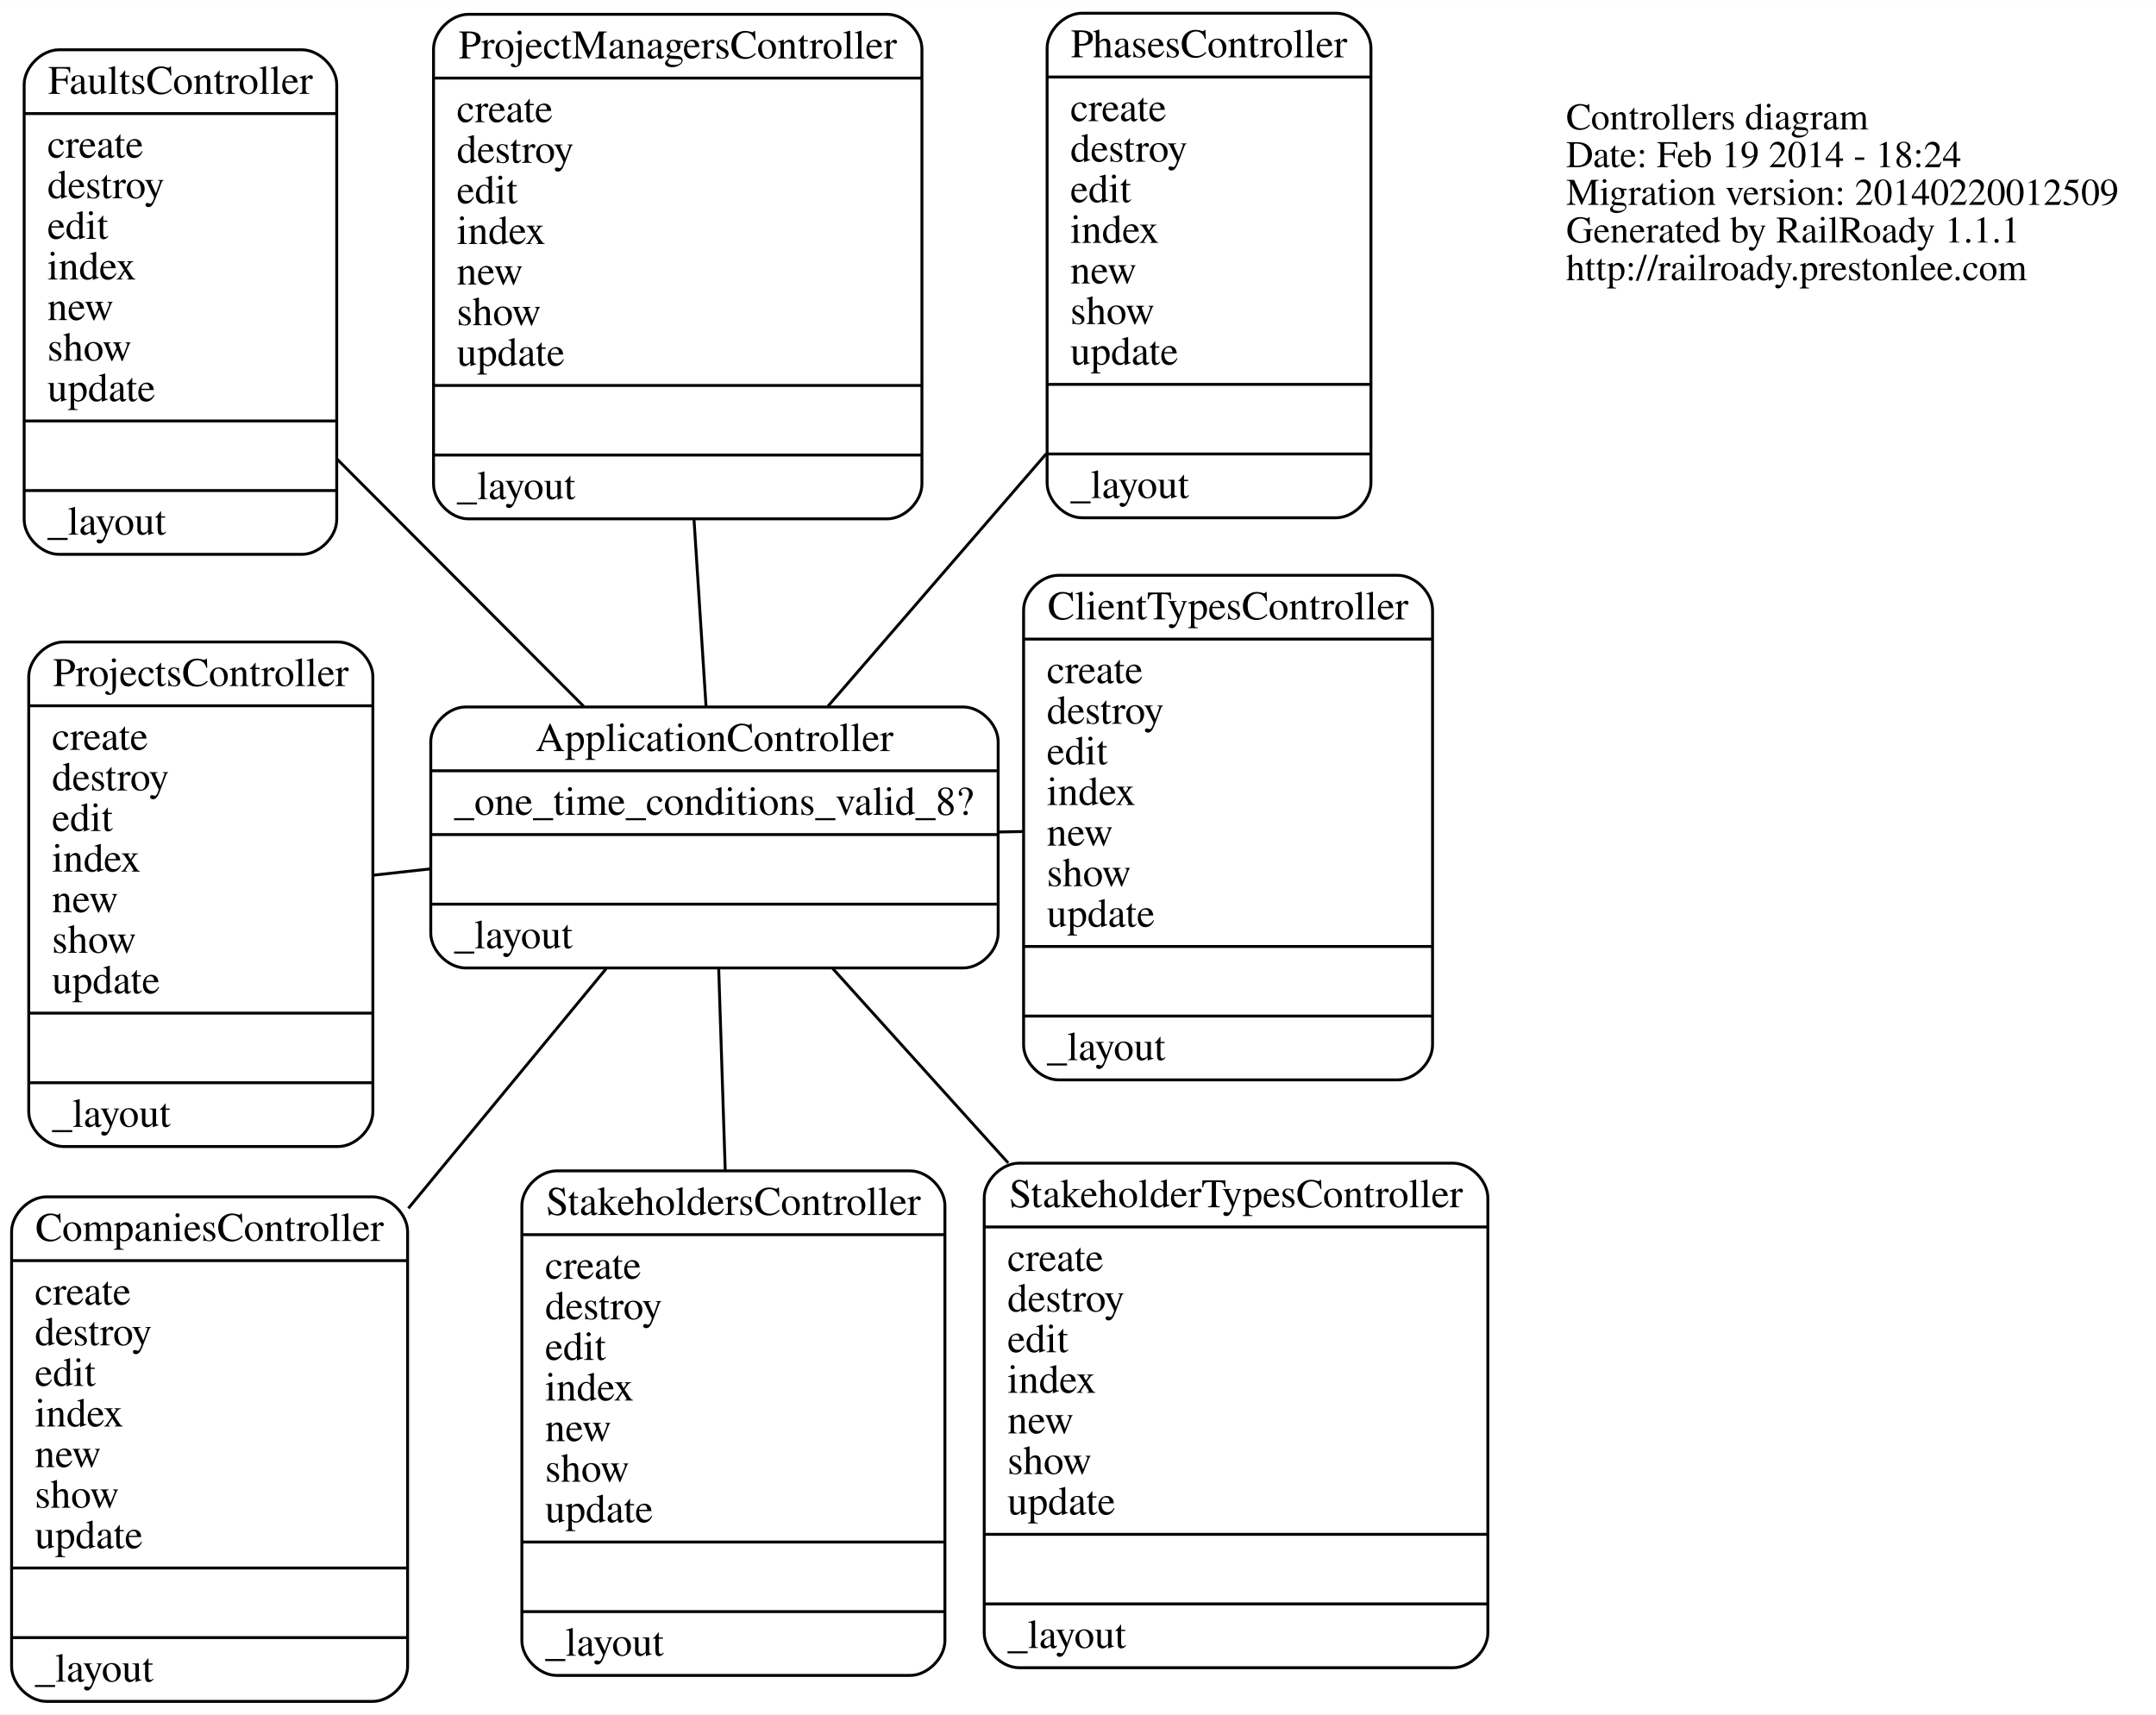
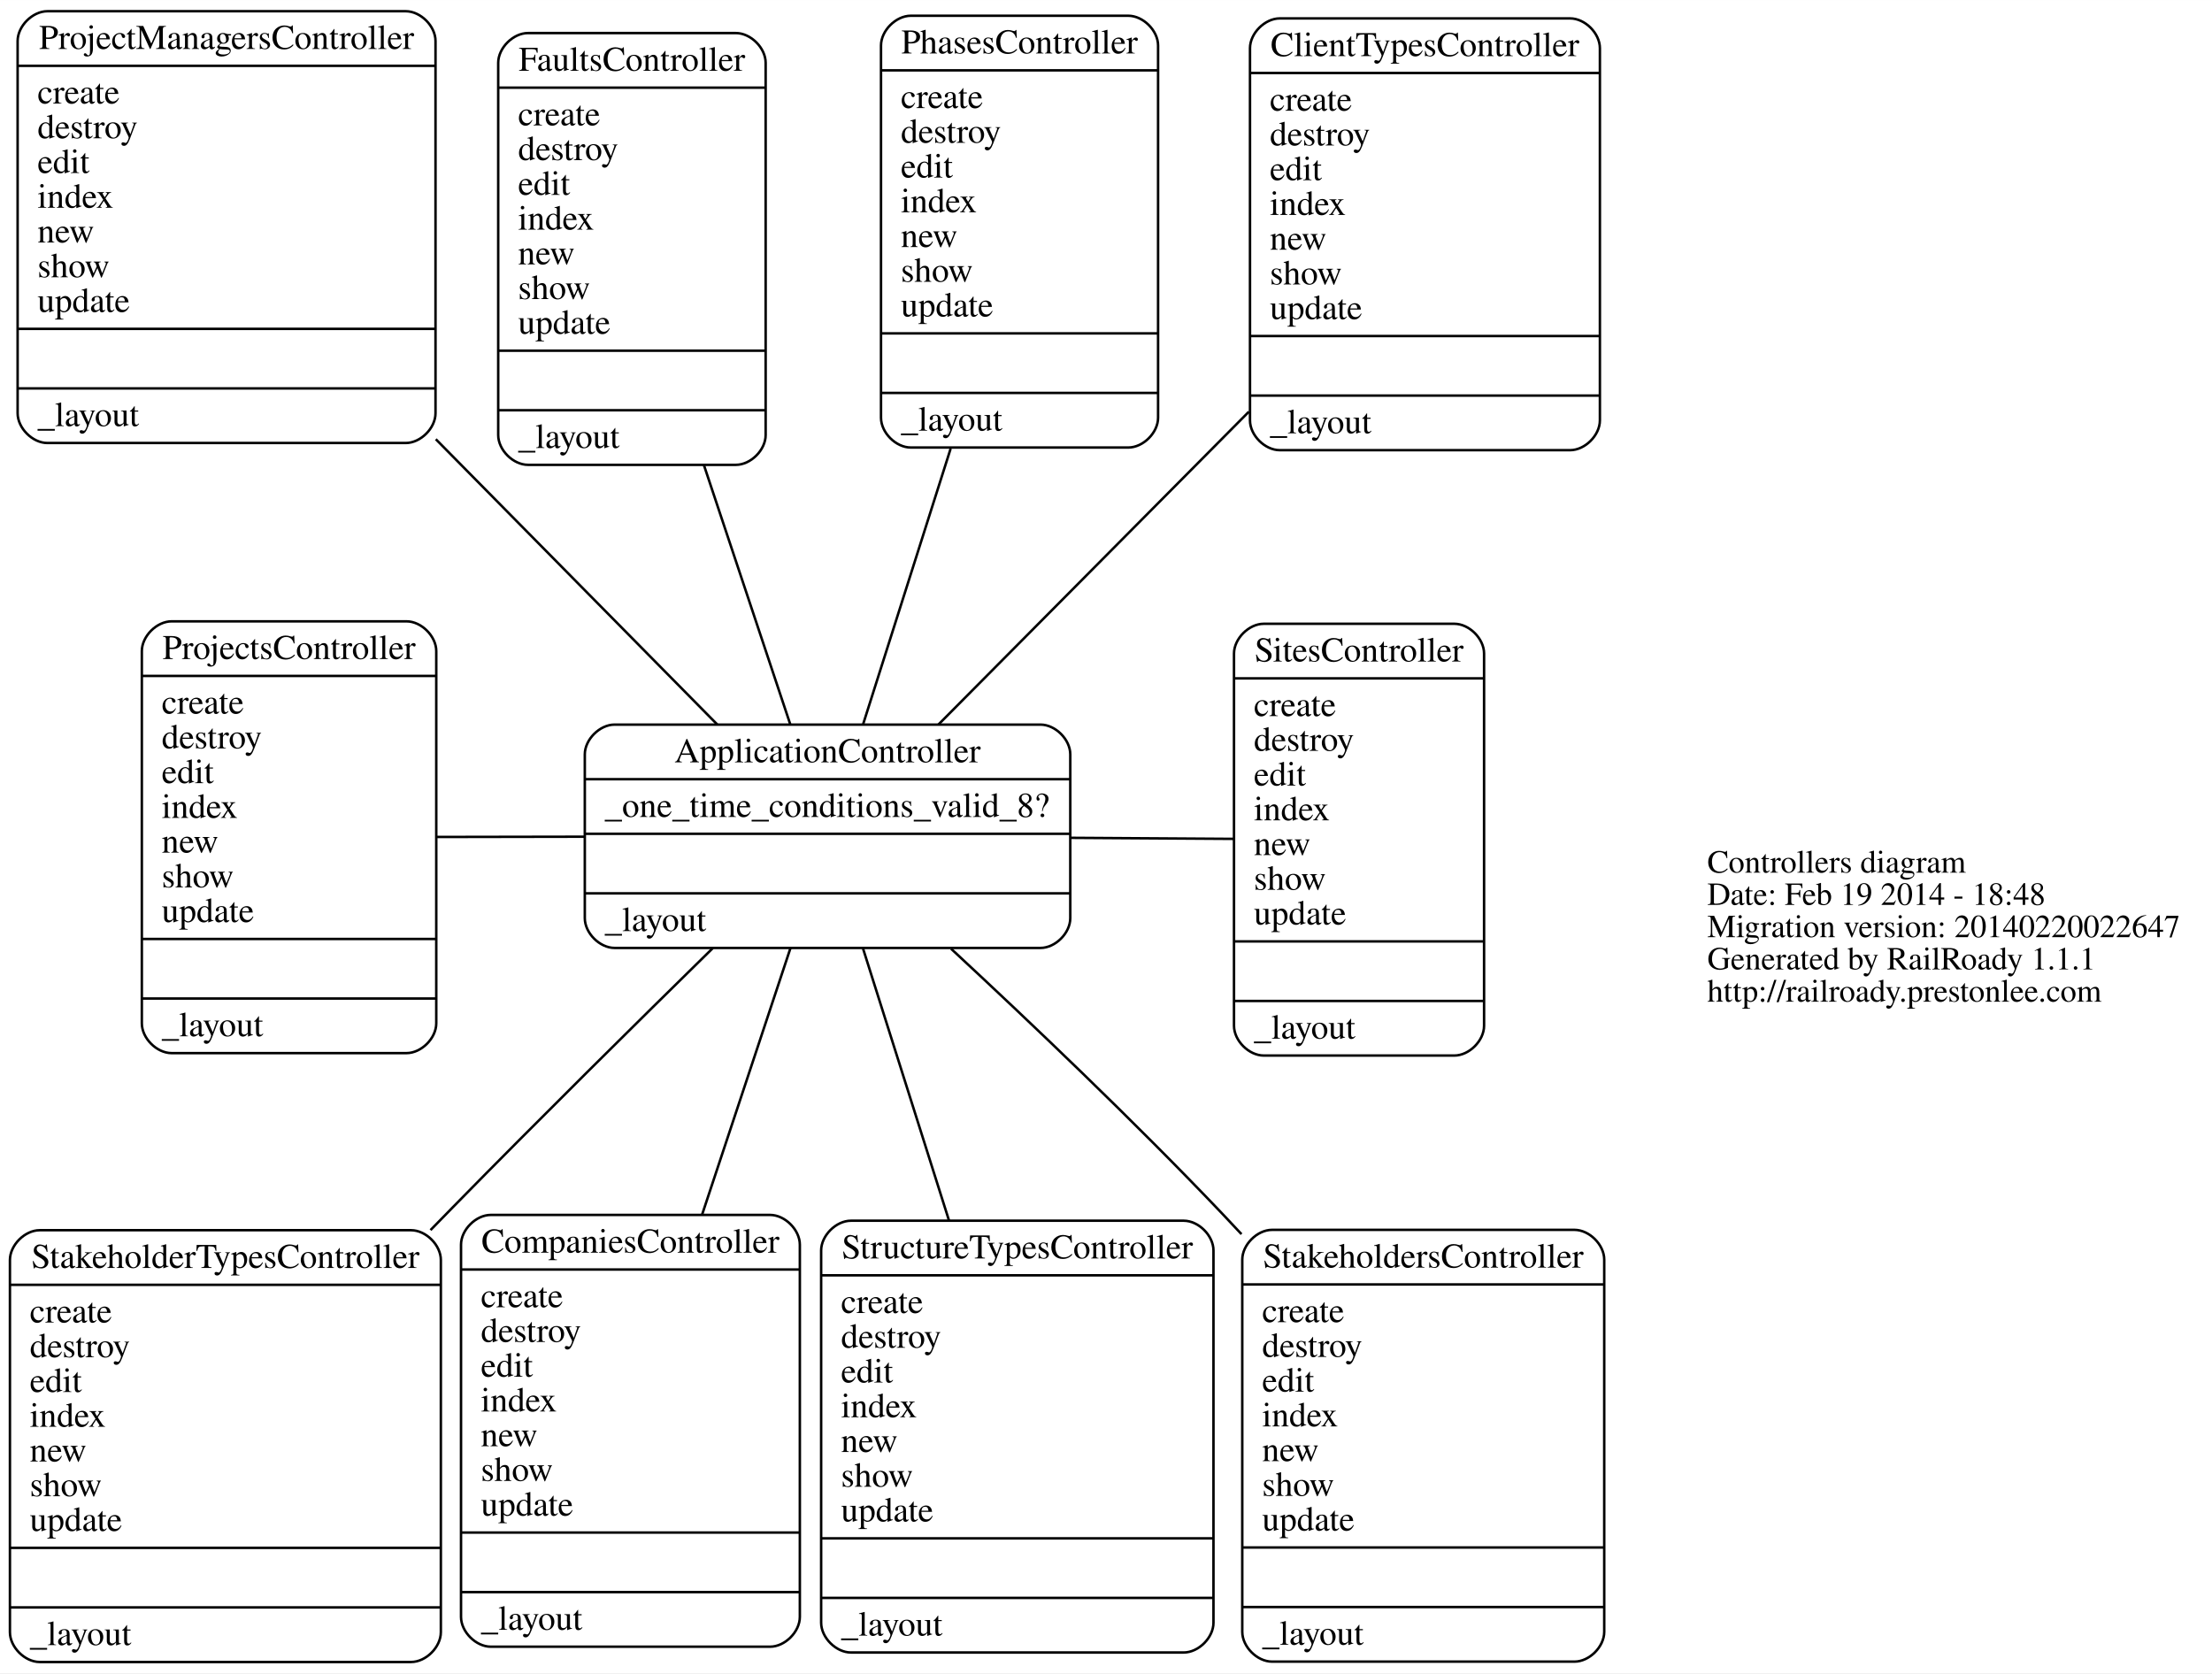
- <svg xmlns="http://www.w3.org/2000/svg" width="743pt" height="591pt" viewBox="0.00 0.00 743.38 591.19">
-   <g id="graph0" class="graph" transform="scale(1 1) rotate(0) translate(4 587.187)">
-     <polygon fill="white" stroke="none" points="-4,4 -4,-587.187 739.375,-587.187 739.375,4 -4,4" />
+ <svg xmlns="http://www.w3.org/2000/svg" width="891pt" height="674pt" viewBox="0.00 0.00 891.38 674.24">
+   <g id="graph0" class="graph" transform="scale(1 1) rotate(0) translate(4 670.237)">
+     <polygon fill="white" stroke="none" points="-4,4 -4,-670.237 887.375,-670.237 887.375,4 -4,4" />
    <g id="node1" class="node">
-       <text text-anchor="start" x="536" y="-542.6" font-family="Times,serif" font-size="13.00">Controllers diagram</text>
-       <text text-anchor="start" x="536" y="-529.6" font-family="Times,serif" font-size="13.00">Date: Feb 19 2014 - 18:24</text>
-       <text text-anchor="start" x="536" y="-516.6" font-family="Times,serif" font-size="13.00">Migration version: 20140220012509</text>
-       <text text-anchor="start" x="536" y="-503.6" font-family="Times,serif" font-size="13.00">Generated by RailRoady 1.1.1</text>
-       <text text-anchor="start" x="536" y="-490.6" font-family="Times,serif" font-size="13.00">http://railroady.prestonlee.com</text>
+       <text text-anchor="start" x="684" y="-318.6" font-family="Times,serif" font-size="13.00">Controllers diagram</text>
+       <text text-anchor="start" x="684" y="-305.6" font-family="Times,serif" font-size="13.00">Date: Feb 19 2014 - 18:48</text>
+       <text text-anchor="start" x="684" y="-292.6" font-family="Times,serif" font-size="13.00">Migration version: 20140220022647</text>
+       <text text-anchor="start" x="684" y="-279.6" font-family="Times,serif" font-size="13.00">Generated by RailRoady 1.1.1</text>
+       <text text-anchor="start" x="684" y="-266.6" font-family="Times,serif" font-size="13.00">http://railroady.prestonlee.com</text>
    </g>
    <g id="node2" class="node">
-       <path fill="none" stroke="black" d="M156.529,-253.434C156.529,-253.434 328.163,-253.434 328.163,-253.434 334.163,-253.434 340.163,-259.434 340.163,-265.434 340.163,-265.434 340.163,-331.434 340.163,-331.434 340.163,-337.434 334.163,-343.434 328.163,-343.434 328.163,-343.434 156.529,-343.434 156.529,-343.434 150.529,-343.434 144.529,-337.434 144.529,-331.434 144.529,-331.434 144.529,-265.434 144.529,-265.434 144.529,-259.434 150.529,-253.434 156.529,-253.434" />
-       <text text-anchor="middle" x="242.346" y="-328.234" font-family="Times,serif" font-size="14.00">ApplicationController</text>
-       <polyline fill="none" stroke="black" points="144.529,-321.434 340.163,-321.434 " />
-       <text text-anchor="start" x="152.529" y="-306.234" font-family="Times,serif" font-size="14.00">_one_time_conditions_valid_8?</text>
-       <polyline fill="none" stroke="black" points="144.529,-299.434 340.163,-299.434 " />
-       <polyline fill="none" stroke="black" points="144.529,-275.434 340.163,-275.434 " />
-       <text text-anchor="start" x="152.529" y="-260.234" font-family="Times,serif" font-size="14.00">_layout</text>
+       <path fill="none" stroke="black" d="M243.662,-288.255C243.662,-288.255 415.296,-288.255 415.296,-288.255 421.296,-288.255 427.296,-294.255 427.296,-300.255 427.296,-300.255 427.296,-366.255 427.296,-366.255 427.296,-372.255 421.296,-378.255 415.296,-378.255 415.296,-378.255 243.662,-378.255 243.662,-378.255 237.662,-378.255 231.662,-372.255 231.662,-366.255 231.662,-366.255 231.662,-300.255 231.662,-300.255 231.662,-294.255 237.662,-288.255 243.662,-288.255" />
+       <text text-anchor="middle" x="329.479" y="-363.055" font-family="Times,serif" font-size="14.00">ApplicationController</text>
+       <polyline fill="none" stroke="black" points="231.662,-356.255 427.296,-356.255 " />
+       <text text-anchor="start" x="239.662" y="-341.055" font-family="Times,serif" font-size="14.00">_one_time_conditions_valid_8?</text>
+       <polyline fill="none" stroke="black" points="231.662,-334.255 427.296,-334.255 " />
+       <polyline fill="none" stroke="black" points="231.662,-310.255 427.296,-310.255 " />
+       <text text-anchor="start" x="239.662" y="-295.055" font-family="Times,serif" font-size="14.00">_layout</text>
    </g>
    <g id="node3" class="node">
-       <path fill="none" stroke="black" d="M360.933,-214.844C360.933,-214.844 477.935,-214.844 477.935,-214.844 483.935,-214.844 489.935,-220.844 489.935,-226.844 489.935,-226.844 489.935,-376.844 489.935,-376.844 489.935,-382.844 483.935,-388.844 477.935,-388.844 477.935,-388.844 360.933,-388.844 360.933,-388.844 354.933,-388.844 348.933,-382.844 348.933,-376.844 348.933,-376.844 348.933,-226.844 348.933,-226.844 348.933,-220.844 354.933,-214.844 360.933,-214.844" />
-       <text text-anchor="middle" x="419.434" y="-373.644" font-family="Times,serif" font-size="14.00">ClientTypesController</text>
-       <polyline fill="none" stroke="black" points="348.933,-366.844 489.935,-366.844 " />
-       <text text-anchor="start" x="356.933" y="-351.644" font-family="Times,serif" font-size="14.00">create</text>
-       <text text-anchor="start" x="356.933" y="-337.644" font-family="Times,serif" font-size="14.00">destroy</text>
-       <text text-anchor="start" x="356.933" y="-323.644" font-family="Times,serif" font-size="14.00">edit</text>
-       <text text-anchor="start" x="356.933" y="-309.644" font-family="Times,serif" font-size="14.00">index</text>
-       <text text-anchor="start" x="356.933" y="-295.644" font-family="Times,serif" font-size="14.00">new</text>
-       <text text-anchor="start" x="356.933" y="-281.644" font-family="Times,serif" font-size="14.00">show</text>
-       <text text-anchor="start" x="356.933" y="-267.644" font-family="Times,serif" font-size="14.00">update</text>
-       <polyline fill="none" stroke="black" points="348.933,-260.844 489.935,-260.844 " />
-       <polyline fill="none" stroke="black" points="348.933,-236.844 489.935,-236.844 " />
-       <text text-anchor="start" x="356.933" y="-221.644" font-family="Times,serif" font-size="14.00">_layout</text>
+       <path fill="none" stroke="black" d="M511.714,-488.846C511.714,-488.846 628.716,-488.846 628.716,-488.846 634.716,-488.846 640.716,-494.846 640.716,-500.846 640.716,-500.846 640.716,-650.846 640.716,-650.846 640.716,-656.846 634.716,-662.846 628.716,-662.846 628.716,-662.846 511.714,-662.846 511.714,-662.846 505.714,-662.846 499.714,-656.846 499.714,-650.846 499.714,-650.846 499.714,-500.846 499.714,-500.846 499.714,-494.846 505.714,-488.846 511.714,-488.846" />
+       <text text-anchor="middle" x="570.215" y="-647.646" font-family="Times,serif" font-size="14.00">ClientTypesController</text>
+       <polyline fill="none" stroke="black" points="499.714,-640.846 640.716,-640.846 " />
+       <text text-anchor="start" x="507.714" y="-625.646" font-family="Times,serif" font-size="14.00">create</text>
+       <text text-anchor="start" x="507.714" y="-611.646" font-family="Times,serif" font-size="14.00">destroy</text>
+       <text text-anchor="start" x="507.714" y="-597.646" font-family="Times,serif" font-size="14.00">edit</text>
+       <text text-anchor="start" x="507.714" y="-583.646" font-family="Times,serif" font-size="14.00">index</text>
+       <text text-anchor="start" x="507.714" y="-569.646" font-family="Times,serif" font-size="14.00">new</text>
+       <text text-anchor="start" x="507.714" y="-555.646" font-family="Times,serif" font-size="14.00">show</text>
+       <text text-anchor="start" x="507.714" y="-541.646" font-family="Times,serif" font-size="14.00">update</text>
+       <polyline fill="none" stroke="black" points="499.714,-534.846 640.716,-534.846 " />
+       <polyline fill="none" stroke="black" points="499.714,-510.846 640.716,-510.846 " />
+       <text text-anchor="start" x="507.714" y="-495.646" font-family="Times,serif" font-size="14.00">_layout</text>
    </g>
    <g id="edge1" class="edge">
-       <path fill="none" stroke="black" d="M340.213,-300.318C343.093,-300.374 345.959,-300.429 348.8,-300.484" />
+       <path fill="none" stroke="black" d="M374.195,-378.316C409.277,-413.667 458.777,-463.548 499.256,-504.339" />
    </g>
    <g id="node4" class="node">
-       <path fill="none" stroke="black" d="M12,-0.5C12,-0.5 124.538,-0.5 124.538,-0.5 130.538,-0.5 136.538,-6.5 136.538,-12.5 136.538,-12.5 136.538,-162.5 136.538,-162.5 136.538,-168.5 130.538,-174.5 124.538,-174.5 124.538,-174.5 12,-174.5 12,-174.5 6,-174.5 0,-168.5 0,-162.5 0,-162.5 0,-12.5 0,-12.5 0,-6.5 6,-0.5 12,-0.5" />
-       <text text-anchor="middle" x="68.269" y="-159.3" font-family="Times,serif" font-size="14.00">CompaniesController</text>
-       <polyline fill="none" stroke="black" points="0,-152.5 136.538,-152.5 " />
+       <path fill="none" stroke="black" d="M193.778,-6.665C193.778,-6.665 306.316,-6.665 306.316,-6.665 312.316,-6.665 318.316,-12.665 318.316,-18.666 318.316,-18.666 318.316,-168.665 318.316,-168.665 318.316,-174.665 312.316,-180.665 306.316,-180.665 306.316,-180.665 193.778,-180.665 193.778,-180.665 187.778,-180.665 181.778,-174.665 181.778,-168.665 181.778,-168.665 181.778,-18.666 181.778,-18.666 181.778,-12.665 187.778,-6.665 193.778,-6.665" />
+       <text text-anchor="middle" x="250.047" y="-165.465" font-family="Times,serif" font-size="14.00">CompaniesController</text>
+       <polyline fill="none" stroke="black" points="181.778,-158.665 318.316,-158.665 " />
+       <text text-anchor="start" x="189.778" y="-143.465" font-family="Times,serif" font-size="14.00">create</text>
+       <text text-anchor="start" x="189.778" y="-129.465" font-family="Times,serif" font-size="14.00">destroy</text>
+       <text text-anchor="start" x="189.778" y="-115.465" font-family="Times,serif" font-size="14.00">edit</text>
+       <text text-anchor="start" x="189.778" y="-101.465" font-family="Times,serif" font-size="14.00">index</text>
+       <text text-anchor="start" x="189.778" y="-87.466" font-family="Times,serif" font-size="14.00">new</text>
+       <text text-anchor="start" x="189.778" y="-73.466" font-family="Times,serif" font-size="14.00">show</text>
+       <text text-anchor="start" x="189.778" y="-59.465" font-family="Times,serif" font-size="14.00">update</text>
+       <polyline fill="none" stroke="black" points="181.778,-52.666 318.316,-52.666 " />
+       <polyline fill="none" stroke="black" points="181.778,-28.666 318.316,-28.666 " />
+       <text text-anchor="start" x="189.778" y="-13.466" font-family="Times,serif" font-size="14.00">_layout</text>
+     </g>
+     <g id="edge2" class="edge">
+       <path fill="none" stroke="black" d="M314.538,-288.19C304.517,-257.961 290.991,-217.163 278.914,-180.737" />
+     </g>
+     <g id="node5" class="node">
+       <path fill="none" stroke="black" d="M208.765,-482.937C208.765,-482.937 292.538,-482.937 292.538,-482.937 298.538,-482.937 304.538,-488.937 304.538,-494.937 304.538,-494.937 304.538,-644.937 304.538,-644.937 304.538,-650.937 298.538,-656.937 292.538,-656.937 292.538,-656.937 208.765,-656.937 208.765,-656.937 202.765,-656.937 196.765,-650.937 196.765,-644.937 196.765,-644.937 196.765,-494.937 196.765,-494.937 196.765,-488.937 202.765,-482.937 208.765,-482.937" />
+       <text text-anchor="middle" x="250.652" y="-641.737" font-family="Times,serif" font-size="14.00">FaultsController</text>
+       <polyline fill="none" stroke="black" points="196.765,-634.937 304.538,-634.937 " />
+       <text text-anchor="start" x="204.765" y="-619.737" font-family="Times,serif" font-size="14.00">create</text>
+       <text text-anchor="start" x="204.765" y="-605.737" font-family="Times,serif" font-size="14.00">destroy</text>
+       <text text-anchor="start" x="204.765" y="-591.737" font-family="Times,serif" font-size="14.00">edit</text>
+       <text text-anchor="start" x="204.765" y="-577.737" font-family="Times,serif" font-size="14.00">index</text>
+       <text text-anchor="start" x="204.765" y="-563.737" font-family="Times,serif" font-size="14.00">new</text>
+       <text text-anchor="start" x="204.765" y="-549.737" font-family="Times,serif" font-size="14.00">show</text>
+       <text text-anchor="start" x="204.765" y="-535.737" font-family="Times,serif" font-size="14.00">update</text>
+       <polyline fill="none" stroke="black" points="196.765,-528.937 304.538,-528.937 " />
+       <polyline fill="none" stroke="black" points="196.765,-504.937 304.538,-504.937 " />
+       <text text-anchor="start" x="204.765" y="-489.737" font-family="Times,serif" font-size="14.00">_layout</text>
+     </g>
+     <g id="edge3" class="edge">
+       <path fill="none" stroke="black" d="M314.467,-378.33C304.639,-407.837 291.475,-447.363 279.656,-482.85" />
+     </g>
+     <g id="node6" class="node">
+       <path fill="none" stroke="black" d="M363.021,-489.914C363.021,-489.914 450.676,-489.914 450.676,-489.914 456.676,-489.914 462.676,-495.914 462.676,-501.914 462.676,-501.914 462.676,-651.914 462.676,-651.914 462.676,-657.914 456.676,-663.914 450.676,-663.914 450.676,-663.914 363.021,-663.914 363.021,-663.914 357.021,-663.914 351.021,-657.914 351.021,-651.914 351.021,-651.914 351.021,-501.914 351.021,-501.914 351.021,-495.914 357.021,-489.914 363.021,-489.914" />
+       <text text-anchor="middle" x="406.849" y="-648.714" font-family="Times,serif" font-size="14.00">PhasesController</text>
+       <polyline fill="none" stroke="black" points="351.021,-641.914 462.676,-641.914 " />
+       <text text-anchor="start" x="359.021" y="-626.714" font-family="Times,serif" font-size="14.00">create</text>
+       <text text-anchor="start" x="359.021" y="-612.714" font-family="Times,serif" font-size="14.00">destroy</text>
+       <text text-anchor="start" x="359.021" y="-598.714" font-family="Times,serif" font-size="14.00">edit</text>
+       <text text-anchor="start" x="359.021" y="-584.714" font-family="Times,serif" font-size="14.00">index</text>
+       <text text-anchor="start" x="359.021" y="-570.714" font-family="Times,serif" font-size="14.00">new</text>
+       <text text-anchor="start" x="359.021" y="-556.714" font-family="Times,serif" font-size="14.00">show</text>
+       <text text-anchor="start" x="359.021" y="-542.714" font-family="Times,serif" font-size="14.00">update</text>
+       <polyline fill="none" stroke="black" points="351.021,-535.914 462.676,-535.914 " />
+       <polyline fill="none" stroke="black" points="351.021,-511.914 462.676,-511.914 " />
+       <text text-anchor="start" x="359.021" y="-496.714" font-family="Times,serif" font-size="14.00">_layout</text>
+     </g>
+     <g id="edge4" class="edge">
+       <path fill="none" stroke="black" d="M343.85,-378.514C353.727,-409.618 367.159,-451.919 379.083,-489.472" />
+     </g>
+     <g id="node7" class="node">
+       <path fill="none" stroke="black" d="M15.1,-491.737C15.1,-491.737 159.5,-491.737 159.5,-491.737 165.5,-491.737 171.5,-497.737 171.5,-503.737 171.5,-503.737 171.5,-653.737 171.5,-653.737 171.5,-659.737 165.5,-665.737 159.5,-665.737 159.5,-665.737 15.1,-665.737 15.1,-665.737 9.1,-665.737 3.1,-659.737 3.1,-653.737 3.1,-653.737 3.1,-503.737 3.1,-503.737 3.1,-497.737 9.1,-491.737 15.1,-491.737" />
+       <text text-anchor="middle" x="87.3" y="-650.537" font-family="Times,serif" font-size="14.00">ProjectManagersController</text>
+       <polyline fill="none" stroke="black" points="3.1,-643.737 171.5,-643.737 " />
+       <text text-anchor="start" x="11.1" y="-628.537" font-family="Times,serif" font-size="14.00">create</text>
+       <text text-anchor="start" x="11.1" y="-614.537" font-family="Times,serif" font-size="14.00">destroy</text>
+       <text text-anchor="start" x="11.1" y="-600.537" font-family="Times,serif" font-size="14.00">edit</text>
+       <text text-anchor="start" x="11.1" y="-586.537" font-family="Times,serif" font-size="14.00">index</text>
+       <text text-anchor="start" x="11.1" y="-572.537" font-family="Times,serif" font-size="14.00">new</text>
+       <text text-anchor="start" x="11.1" y="-558.537" font-family="Times,serif" font-size="14.00">show</text>
+       <text text-anchor="start" x="11.1" y="-544.537" font-family="Times,serif" font-size="14.00">update</text>
+       <polyline fill="none" stroke="black" points="3.1,-537.737 171.5,-537.737 " />
+       <polyline fill="none" stroke="black" points="3.1,-513.737 171.5,-513.737 " />
+       <text text-anchor="start" x="11.1" y="-498.537" font-family="Times,serif" font-size="14.00">_layout</text>
+     </g>
+     <g id="edge5" class="edge">
+       <path fill="none" stroke="black" d="M285.06,-378.28C253.379,-410.392 209.805,-454.561 171.62,-493.267" />
+     </g>
+     <g id="node8" class="node">
+       <path fill="none" stroke="black" d="M65.156,-245.872C65.156,-245.872 159.804,-245.872 159.804,-245.872 165.804,-245.872 171.804,-251.872 171.804,-257.872 171.804,-257.872 171.804,-407.872 171.804,-407.872 171.804,-413.872 165.804,-419.872 159.804,-419.872 159.804,-419.872 65.156,-419.872 65.156,-419.872 59.156,-419.872 53.156,-413.872 53.156,-407.872 53.156,-407.872 53.156,-257.872 53.156,-257.872 53.156,-251.872 59.156,-245.872 65.156,-245.872" />
+       <text text-anchor="middle" x="112.48" y="-404.672" font-family="Times,serif" font-size="14.00">ProjectsController</text>
+       <polyline fill="none" stroke="black" points="53.156,-397.872 171.804,-397.872 " />
+       <text text-anchor="start" x="61.156" y="-382.672" font-family="Times,serif" font-size="14.00">create</text>
+       <text text-anchor="start" x="61.156" y="-368.672" font-family="Times,serif" font-size="14.00">destroy</text>
+       <text text-anchor="start" x="61.156" y="-354.672" font-family="Times,serif" font-size="14.00">edit</text>
+       <text text-anchor="start" x="61.156" y="-340.672" font-family="Times,serif" font-size="14.00">index</text>
+       <text text-anchor="start" x="61.156" y="-326.672" font-family="Times,serif" font-size="14.00">new</text>
+       <text text-anchor="start" x="61.156" y="-312.672" font-family="Times,serif" font-size="14.00">show</text>
+       <text text-anchor="start" x="61.156" y="-298.672" font-family="Times,serif" font-size="14.00">update</text>
+       <polyline fill="none" stroke="black" points="53.156,-291.872 171.804,-291.872 " />
+       <polyline fill="none" stroke="black" points="53.156,-267.872 171.804,-267.872 " />
+       <text text-anchor="start" x="61.156" y="-252.672" font-family="Times,serif" font-size="14.00">_layout</text>
+     </g>
+     <g id="edge6" class="edge">
+       <path fill="none" stroke="black" d="M231.455,-333.082C211.125,-333.046 190.301,-333.009 171.872,-332.976" />
+     </g>
+     <g id="node9" class="node">
+       <path fill="none" stroke="black" d="M505.27,-244.888C505.27,-244.888 582.043,-244.888 582.043,-244.888 588.043,-244.888 594.043,-250.888 594.043,-256.888 594.043,-256.888 594.043,-406.888 594.043,-406.888 594.043,-412.888 588.043,-418.888 582.043,-418.888 582.043,-418.888 505.27,-418.888 505.27,-418.888 499.27,-418.888 493.27,-412.888 493.27,-406.888 493.27,-406.888 493.27,-256.888 493.27,-256.888 493.27,-250.888 499.27,-244.888 505.27,-244.888" />
+       <text text-anchor="middle" x="543.657" y="-403.688" font-family="Times,serif" font-size="14.00">SitesController</text>
+       <polyline fill="none" stroke="black" points="493.27,-396.888 594.043,-396.888 " />
+       <text text-anchor="start" x="501.27" y="-381.688" font-family="Times,serif" font-size="14.00">create</text>
+       <text text-anchor="start" x="501.27" y="-367.688" font-family="Times,serif" font-size="14.00">destroy</text>
+       <text text-anchor="start" x="501.27" y="-353.688" font-family="Times,serif" font-size="14.00">edit</text>
+       <text text-anchor="start" x="501.27" y="-339.688" font-family="Times,serif" font-size="14.00">index</text>
+       <text text-anchor="start" x="501.27" y="-325.688" font-family="Times,serif" font-size="14.00">new</text>
+       <text text-anchor="start" x="501.27" y="-311.688" font-family="Times,serif" font-size="14.00">show</text>
+       <text text-anchor="start" x="501.27" y="-297.688" font-family="Times,serif" font-size="14.00">update</text>
+       <polyline fill="none" stroke="black" points="493.27,-290.888 594.043,-290.888 " />
+       <polyline fill="none" stroke="black" points="493.27,-266.888 594.043,-266.888 " />
+       <text text-anchor="start" x="501.27" y="-251.688" font-family="Times,serif" font-size="14.00">_layout</text>
+     </g>
+     <g id="edge7" class="edge">
+       <path fill="none" stroke="black" d="M427.479,-332.629C450.17,-332.484 473.408,-332.336 493.081,-332.21" />
+     </g>
+     <g id="node10" class="node">
+       <path fill="none" stroke="black" d="M12,-0.5C12,-0.5 161.65,-0.5 161.65,-0.5 167.65,-0.5 173.65,-6.5 173.65,-12.5 173.65,-12.5 173.65,-162.5 173.65,-162.5 173.65,-168.5 167.65,-174.5 161.65,-174.5 161.65,-174.5 12,-174.5 12,-174.5 6,-174.5 -2.84217e-14,-168.5 -2.84217e-14,-162.5 -2.84217e-14,-162.5 -2.84217e-14,-12.5 -2.84217e-14,-12.5 -2.84217e-14,-6.5 6,-0.5 12,-0.5" />
+       <text text-anchor="middle" x="86.825" y="-159.3" font-family="Times,serif" font-size="14.00">StakeholderTypesController</text>
+       <polyline fill="none" stroke="black" points="-2.84217e-14,-152.5 173.65,-152.5 " />
      <text text-anchor="start" x="8" y="-137.3" font-family="Times,serif" font-size="14.00">create</text>
      <text text-anchor="start" x="8" y="-123.3" font-family="Times,serif" font-size="14.00">destroy</text>
      <text text-anchor="start" x="8" y="-109.3" font-family="Times,serif" font-size="14.00">edit</text>
      <text text-anchor="start" x="8" y="-95.3" font-family="Times,serif" font-size="14.00">index</text>
      <text text-anchor="start" x="8" y="-81.3" font-family="Times,serif" font-size="14.00">new</text>
      <text text-anchor="start" x="8" y="-67.3" font-family="Times,serif" font-size="14.00">show</text>
      <text text-anchor="start" x="8" y="-53.3" font-family="Times,serif" font-size="14.00">update</text>
-       <polyline fill="none" stroke="black" points="0,-46.5 136.538,-46.5 " />
-       <polyline fill="none" stroke="black" points="0,-22.5 136.538,-22.5 " />
+       <polyline fill="none" stroke="black" points="-2.84217e-14,-46.5 173.65,-46.5 " />
+       <polyline fill="none" stroke="black" points="-2.84217e-14,-22.5 173.65,-22.5 " />
      <text text-anchor="start" x="8" y="-7.3" font-family="Times,serif" font-size="14.00">_layout</text>
    </g>
-     <g id="edge2" class="edge">
-       <path fill="none" stroke="black" d="M205.002,-253.183C185.122,-229.094 160.04,-198.701 136.802,-170.544" />
-     </g>
-     <g id="node5" class="node">
-       <path fill="none" stroke="black" d="M16.33,-396.073C16.33,-396.073 100.102,-396.073 100.102,-396.073 106.102,-396.073 112.102,-402.073 112.102,-408.073 112.102,-408.073 112.102,-558.073 112.102,-558.073 112.102,-564.073 106.102,-570.073 100.102,-570.073 100.102,-570.073 16.33,-570.073 16.33,-570.073 10.33,-570.073 4.33,-564.073 4.33,-558.073 4.33,-558.073 4.33,-408.073 4.33,-408.073 4.33,-402.073 10.33,-396.073 16.33,-396.073" />
-       <text text-anchor="middle" x="58.216" y="-554.873" font-family="Times,serif" font-size="14.00">FaultsController</text>
-       <polyline fill="none" stroke="black" points="4.33,-548.073 112.102,-548.073 " />
-       <text text-anchor="start" x="12.33" y="-532.873" font-family="Times,serif" font-size="14.00">create</text>
-       <text text-anchor="start" x="12.33" y="-518.873" font-family="Times,serif" font-size="14.00">destroy</text>
-       <text text-anchor="start" x="12.33" y="-504.873" font-family="Times,serif" font-size="14.00">edit</text>
-       <text text-anchor="start" x="12.33" y="-490.873" font-family="Times,serif" font-size="14.00">index</text>
-       <text text-anchor="start" x="12.33" y="-476.873" font-family="Times,serif" font-size="14.00">new</text>
-       <text text-anchor="start" x="12.33" y="-462.873" font-family="Times,serif" font-size="14.00">show</text>
-       <text text-anchor="start" x="12.33" y="-448.873" font-family="Times,serif" font-size="14.00">update</text>
-       <polyline fill="none" stroke="black" points="4.33,-442.073 112.102,-442.073 " />
-       <polyline fill="none" stroke="black" points="4.33,-418.073 112.102,-418.073 " />
-       <text text-anchor="start" x="12.33" y="-402.873" font-family="Times,serif" font-size="14.00">_layout</text>
-     </g>
-     <g id="edge3" class="edge">
-       <path fill="none" stroke="black" d="M197.303,-343.602C171.644,-369.331 139.324,-401.74 112.299,-428.84" />
-     </g>
-     <g id="node6" class="node">
-       <path fill="none" stroke="black" d="M369.042,-408.687C369.042,-408.687 456.697,-408.687 456.697,-408.687 462.697,-408.687 468.697,-414.687 468.697,-420.687 468.697,-420.687 468.697,-570.687 468.697,-570.687 468.697,-576.687 462.697,-582.687 456.697,-582.687 456.697,-582.687 369.042,-582.687 369.042,-582.687 363.042,-582.687 357.042,-576.687 357.042,-570.687 357.042,-570.687 357.042,-420.687 357.042,-420.687 357.042,-414.687 363.042,-408.687 369.042,-408.687" />
-       <text text-anchor="middle" x="412.87" y="-567.487" font-family="Times,serif" font-size="14.00">PhasesController</text>
-       <polyline fill="none" stroke="black" points="357.042,-560.687 468.697,-560.687 " />
-       <text text-anchor="start" x="365.042" y="-545.487" font-family="Times,serif" font-size="14.00">create</text>
-       <text text-anchor="start" x="365.042" y="-531.487" font-family="Times,serif" font-size="14.00">destroy</text>
-       <text text-anchor="start" x="365.042" y="-517.487" font-family="Times,serif" font-size="14.00">edit</text>
-       <text text-anchor="start" x="365.042" y="-503.487" font-family="Times,serif" font-size="14.00">index</text>
-       <text text-anchor="start" x="365.042" y="-489.487" font-family="Times,serif" font-size="14.00">new</text>
-       <text text-anchor="start" x="365.042" y="-475.487" font-family="Times,serif" font-size="14.00">show</text>
-       <text text-anchor="start" x="365.042" y="-461.487" font-family="Times,serif" font-size="14.00">update</text>
-       <polyline fill="none" stroke="black" points="357.042,-454.687 468.697,-454.687 " />
-       <polyline fill="none" stroke="black" points="357.042,-430.687 468.697,-430.687 " />
-       <text text-anchor="start" x="365.042" y="-415.487" font-family="Times,serif" font-size="14.00">_layout</text>
-     </g>
-     <g id="edge4" class="edge">
-       <path fill="none" stroke="black" d="M281.468,-343.688C303.788,-369.507 332.146,-402.31 356.8,-430.829" />
-     </g>
-     <g id="node7" class="node">
-       <path fill="none" stroke="black" d="M157.479,-408.311C157.479,-408.311 301.879,-408.311 301.879,-408.311 307.879,-408.311 313.879,-414.311 313.879,-420.311 313.879,-420.311 313.879,-570.311 313.879,-570.311 313.879,-576.311 307.879,-582.311 301.879,-582.311 301.879,-582.311 157.479,-582.311 157.479,-582.311 151.479,-582.311 145.479,-576.311 145.479,-570.311 145.479,-570.311 145.479,-420.311 145.479,-420.311 145.479,-414.311 151.479,-408.311 157.479,-408.311" />
-       <text text-anchor="middle" x="229.679" y="-567.111" font-family="Times,serif" font-size="14.00">ProjectManagersController</text>
-       <polyline fill="none" stroke="black" points="145.479,-560.311 313.879,-560.311 " />
-       <text text-anchor="start" x="153.479" y="-545.111" font-family="Times,serif" font-size="14.00">create</text>
-       <text text-anchor="start" x="153.479" y="-531.111" font-family="Times,serif" font-size="14.00">destroy</text>
-       <text text-anchor="start" x="153.479" y="-517.111" font-family="Times,serif" font-size="14.00">edit</text>
-       <text text-anchor="start" x="153.479" y="-503.111" font-family="Times,serif" font-size="14.00">index</text>
-       <text text-anchor="start" x="153.479" y="-489.111" font-family="Times,serif" font-size="14.00">new</text>
-       <text text-anchor="start" x="153.479" y="-475.111" font-family="Times,serif" font-size="14.00">show</text>
-       <text text-anchor="start" x="153.479" y="-461.111" font-family="Times,serif" font-size="14.00">update</text>
-       <polyline fill="none" stroke="black" points="145.479,-454.311 313.879,-454.311 " />
-       <polyline fill="none" stroke="black" points="145.479,-430.311 313.879,-430.311 " />
-       <text text-anchor="start" x="153.479" y="-415.111" font-family="Times,serif" font-size="14.00">_layout</text>
-     </g>
-     <g id="edge5" class="edge">
-       <path fill="none" stroke="black" d="M239.44,-343.601C238.206,-362.787 236.723,-385.836 235.29,-408.108" />
-     </g>
-     <g id="node8" class="node">
-       <path fill="none" stroke="black" d="M17.913,-191.852C17.913,-191.852 112.561,-191.852 112.561,-191.852 118.561,-191.852 124.561,-197.852 124.561,-203.852 124.561,-203.852 124.561,-353.852 124.561,-353.852 124.561,-359.852 118.561,-365.852 112.561,-365.852 112.561,-365.852 17.913,-365.852 17.913,-365.852 11.913,-365.852 5.913,-359.852 5.913,-353.852 5.913,-353.852 5.913,-203.852 5.913,-203.852 5.913,-197.852 11.913,-191.852 17.913,-191.852" />
-       <text text-anchor="middle" x="65.237" y="-350.652" font-family="Times,serif" font-size="14.00">ProjectsController</text>
-       <polyline fill="none" stroke="black" points="5.913,-343.852 124.561,-343.852 " />
-       <text text-anchor="start" x="13.913" y="-328.652" font-family="Times,serif" font-size="14.00">create</text>
-       <text text-anchor="start" x="13.913" y="-314.652" font-family="Times,serif" font-size="14.00">destroy</text>
-       <text text-anchor="start" x="13.913" y="-300.652" font-family="Times,serif" font-size="14.00">edit</text>
-       <text text-anchor="start" x="13.913" y="-286.652" font-family="Times,serif" font-size="14.00">index</text>
-       <text text-anchor="start" x="13.913" y="-272.652" font-family="Times,serif" font-size="14.00">new</text>
-       <text text-anchor="start" x="13.913" y="-258.652" font-family="Times,serif" font-size="14.00">show</text>
-       <text text-anchor="start" x="13.913" y="-244.652" font-family="Times,serif" font-size="14.00">update</text>
-       <polyline fill="none" stroke="black" points="5.913,-237.852 124.561,-237.852 " />
-       <polyline fill="none" stroke="black" points="5.913,-213.852 124.561,-213.852 " />
-       <text text-anchor="start" x="13.913" y="-198.652" font-family="Times,serif" font-size="14.00">_layout</text>
-     </g>
-     <g id="edge6" class="edge">
-       <path fill="none" stroke="black" d="M144.467,-287.612C137.747,-286.869 131.099,-286.134 124.681,-285.425" />
-     </g>
-     <g id="node9" class="node">
-       <path fill="none" stroke="black" d="M347.352,-12.117C347.352,-12.117 497.002,-12.117 497.002,-12.117 503.002,-12.117 509.002,-18.117 509.002,-24.117 509.002,-24.117 509.002,-174.117 509.002,-174.117 509.002,-180.117 503.002,-186.117 497.002,-186.117 497.002,-186.117 347.352,-186.117 347.352,-186.117 341.352,-186.117 335.352,-180.117 335.352,-174.117 335.352,-174.117 335.352,-24.117 335.352,-24.117 335.352,-18.117 341.352,-12.117 347.352,-12.117" />
-       <text text-anchor="middle" x="422.177" y="-170.917" font-family="Times,serif" font-size="14.00">StakeholderTypesController</text>
-       <polyline fill="none" stroke="black" points="335.352,-164.117 509.002,-164.117 " />
-       <text text-anchor="start" x="343.352" y="-148.917" font-family="Times,serif" font-size="14.00">create</text>
-       <text text-anchor="start" x="343.352" y="-134.917" font-family="Times,serif" font-size="14.00">destroy</text>
-       <text text-anchor="start" x="343.352" y="-120.917" font-family="Times,serif" font-size="14.00">edit</text>
-       <text text-anchor="start" x="343.352" y="-106.917" font-family="Times,serif" font-size="14.00">index</text>
-       <text text-anchor="start" x="343.352" y="-92.917" font-family="Times,serif" font-size="14.00">new</text>
-       <text text-anchor="start" x="343.352" y="-78.917" font-family="Times,serif" font-size="14.00">show</text>
-       <text text-anchor="start" x="343.352" y="-64.917" font-family="Times,serif" font-size="14.00">update</text>
-       <polyline fill="none" stroke="black" points="335.352,-58.117 509.002,-58.117 " />
-       <polyline fill="none" stroke="black" points="335.352,-34.117 509.002,-34.117 " />
-       <text text-anchor="start" x="343.352" y="-18.917" font-family="Times,serif" font-size="14.00">_layout</text>
-     </g>
-     <g id="edge7" class="edge">
-       <path fill="none" stroke="black" d="M283.152,-253.206C301.08,-233.336 322.765,-209.301 343.621,-186.185" />
-     </g>
-     <g id="node10" class="node">
-       <path fill="none" stroke="black" d="M187.941,-9.458C187.941,-9.458 309.803,-9.458 309.803,-9.458 315.803,-9.458 321.803,-15.458 321.803,-21.458 321.803,-21.458 321.803,-171.458 321.803,-171.458 321.803,-177.458 315.803,-183.458 309.803,-183.458 309.803,-183.458 187.941,-183.458 187.941,-183.458 181.941,-183.458 175.941,-177.458 175.941,-171.458 175.941,-171.458 175.941,-21.458 175.941,-21.458 175.941,-15.458 181.941,-9.458 187.941,-9.458" />
-       <text text-anchor="middle" x="248.872" y="-168.258" font-family="Times,serif" font-size="14.00">StakeholdersController</text>
-       <polyline fill="none" stroke="black" points="175.941,-161.458 321.803,-161.458 " />
-       <text text-anchor="start" x="183.941" y="-146.258" font-family="Times,serif" font-size="14.00">create</text>
-       <text text-anchor="start" x="183.941" y="-132.258" font-family="Times,serif" font-size="14.00">destroy</text>
-       <text text-anchor="start" x="183.941" y="-118.258" font-family="Times,serif" font-size="14.00">edit</text>
-       <text text-anchor="start" x="183.941" y="-104.258" font-family="Times,serif" font-size="14.00">index</text>
-       <text text-anchor="start" x="183.941" y="-90.258" font-family="Times,serif" font-size="14.00">new</text>
-       <text text-anchor="start" x="183.941" y="-76.258" font-family="Times,serif" font-size="14.00">show</text>
-       <text text-anchor="start" x="183.941" y="-62.258" font-family="Times,serif" font-size="14.00">update</text>
-       <polyline fill="none" stroke="black" points="175.941,-55.458 321.803,-55.458 " />
-       <polyline fill="none" stroke="black" points="175.941,-31.458 321.803,-31.458 " />
-       <text text-anchor="start" x="183.941" y="-16.258" font-family="Times,serif" font-size="14.00">_layout</text>
-     </g>
    <g id="edge8" class="edge">
-       <path fill="none" stroke="black" d="M243.802,-253.358C244.467,-232.779 245.278,-207.678 246.055,-183.64" />
+       <path fill="none" stroke="black" d="M283.231,-288.167C253.186,-258.705 213.295,-219.266 178.578,-183.865 175.585,-180.814 172.546,-177.701 169.483,-174.55" />
+     </g>
+     <g id="node11" class="node">
+       <path fill="none" stroke="black" d="M508.603,-0.649C508.603,-0.649 630.465,-0.649 630.465,-0.649 636.465,-0.649 642.465,-6.649 642.465,-12.649 642.465,-12.649 642.465,-162.649 642.465,-162.649 642.465,-168.649 636.465,-174.649 630.465,-174.649 630.465,-174.649 508.603,-174.649 508.603,-174.649 502.603,-174.649 496.603,-168.649 496.603,-162.649 496.603,-162.649 496.603,-12.649 496.603,-12.649 496.603,-6.649 502.603,-0.649 508.603,-0.649" />
+       <text text-anchor="middle" x="569.534" y="-159.449" font-family="Times,serif" font-size="14.00">StakeholdersController</text>
+       <polyline fill="none" stroke="black" points="496.603,-152.649 642.465,-152.649 " />
+       <text text-anchor="start" x="504.603" y="-137.449" font-family="Times,serif" font-size="14.00">create</text>
+       <text text-anchor="start" x="504.603" y="-123.449" font-family="Times,serif" font-size="14.00">destroy</text>
+       <text text-anchor="start" x="504.603" y="-109.449" font-family="Times,serif" font-size="14.00">edit</text>
+       <text text-anchor="start" x="504.603" y="-95.449" font-family="Times,serif" font-size="14.00">index</text>
+       <text text-anchor="start" x="504.603" y="-81.449" font-family="Times,serif" font-size="14.00">new</text>
+       <text text-anchor="start" x="504.603" y="-67.449" font-family="Times,serif" font-size="14.00">show</text>
+       <text text-anchor="start" x="504.603" y="-53.449" font-family="Times,serif" font-size="14.00">update</text>
+       <polyline fill="none" stroke="black" points="496.603,-46.649 642.465,-46.649 " />
+       <polyline fill="none" stroke="black" points="496.603,-22.649 642.465,-22.649 " />
+       <text text-anchor="start" x="504.603" y="-7.449" font-family="Times,serif" font-size="14.00">_layout</text>
+     </g>
+     <g id="edge9" class="edge">
+       <path fill="none" stroke="black" d="M379.263,-287.927C411.137,-258.359 452.973,-218.522 488.198,-181.529 490.875,-178.718 493.578,-175.838 496.289,-172.912" />
+     </g>
+     <g id="node12" class="node">
+       <path fill="none" stroke="black" d="M338.9,-4.329C338.9,-4.329 472.998,-4.329 472.998,-4.329 478.998,-4.329 484.998,-10.329 484.998,-16.329 484.998,-16.329 484.998,-166.329 484.998,-166.329 484.998,-172.329 478.998,-178.329 472.998,-178.329 472.998,-178.329 338.9,-178.329 338.9,-178.329 332.9,-178.329 326.9,-172.329 326.9,-166.329 326.9,-166.329 326.9,-16.329 326.9,-16.329 326.9,-10.329 332.9,-4.329 338.9,-4.329" />
+       <text text-anchor="middle" x="405.949" y="-163.129" font-family="Times,serif" font-size="14.00">StructureTypesController</text>
+       <polyline fill="none" stroke="black" points="326.9,-156.329 484.998,-156.329 " />
+       <text text-anchor="start" x="334.9" y="-141.129" font-family="Times,serif" font-size="14.00">create</text>
+       <text text-anchor="start" x="334.9" y="-127.129" font-family="Times,serif" font-size="14.00">destroy</text>
+       <text text-anchor="start" x="334.9" y="-113.129" font-family="Times,serif" font-size="14.00">edit</text>
+       <text text-anchor="start" x="334.9" y="-99.129" font-family="Times,serif" font-size="14.00">index</text>
+       <text text-anchor="start" x="334.9" y="-85.129" font-family="Times,serif" font-size="14.00">new</text>
+       <text text-anchor="start" x="334.9" y="-71.129" font-family="Times,serif" font-size="14.00">show</text>
+       <text text-anchor="start" x="334.9" y="-57.129" font-family="Times,serif" font-size="14.00">update</text>
+       <polyline fill="none" stroke="black" points="326.9,-50.329 484.998,-50.329 " />
+       <polyline fill="none" stroke="black" points="326.9,-26.329 484.998,-26.329 " />
+       <text text-anchor="start" x="334.9" y="-11.129" font-family="Times,serif" font-size="14.00">_layout</text>
+     </g>
+     <g id="edge10" class="edge">
+       <path fill="none" stroke="black" d="M343.773,-288.034C353.499,-257.263 366.684,-215.549 378.41,-178.452" />
    </g>
  </g>
</svg>
